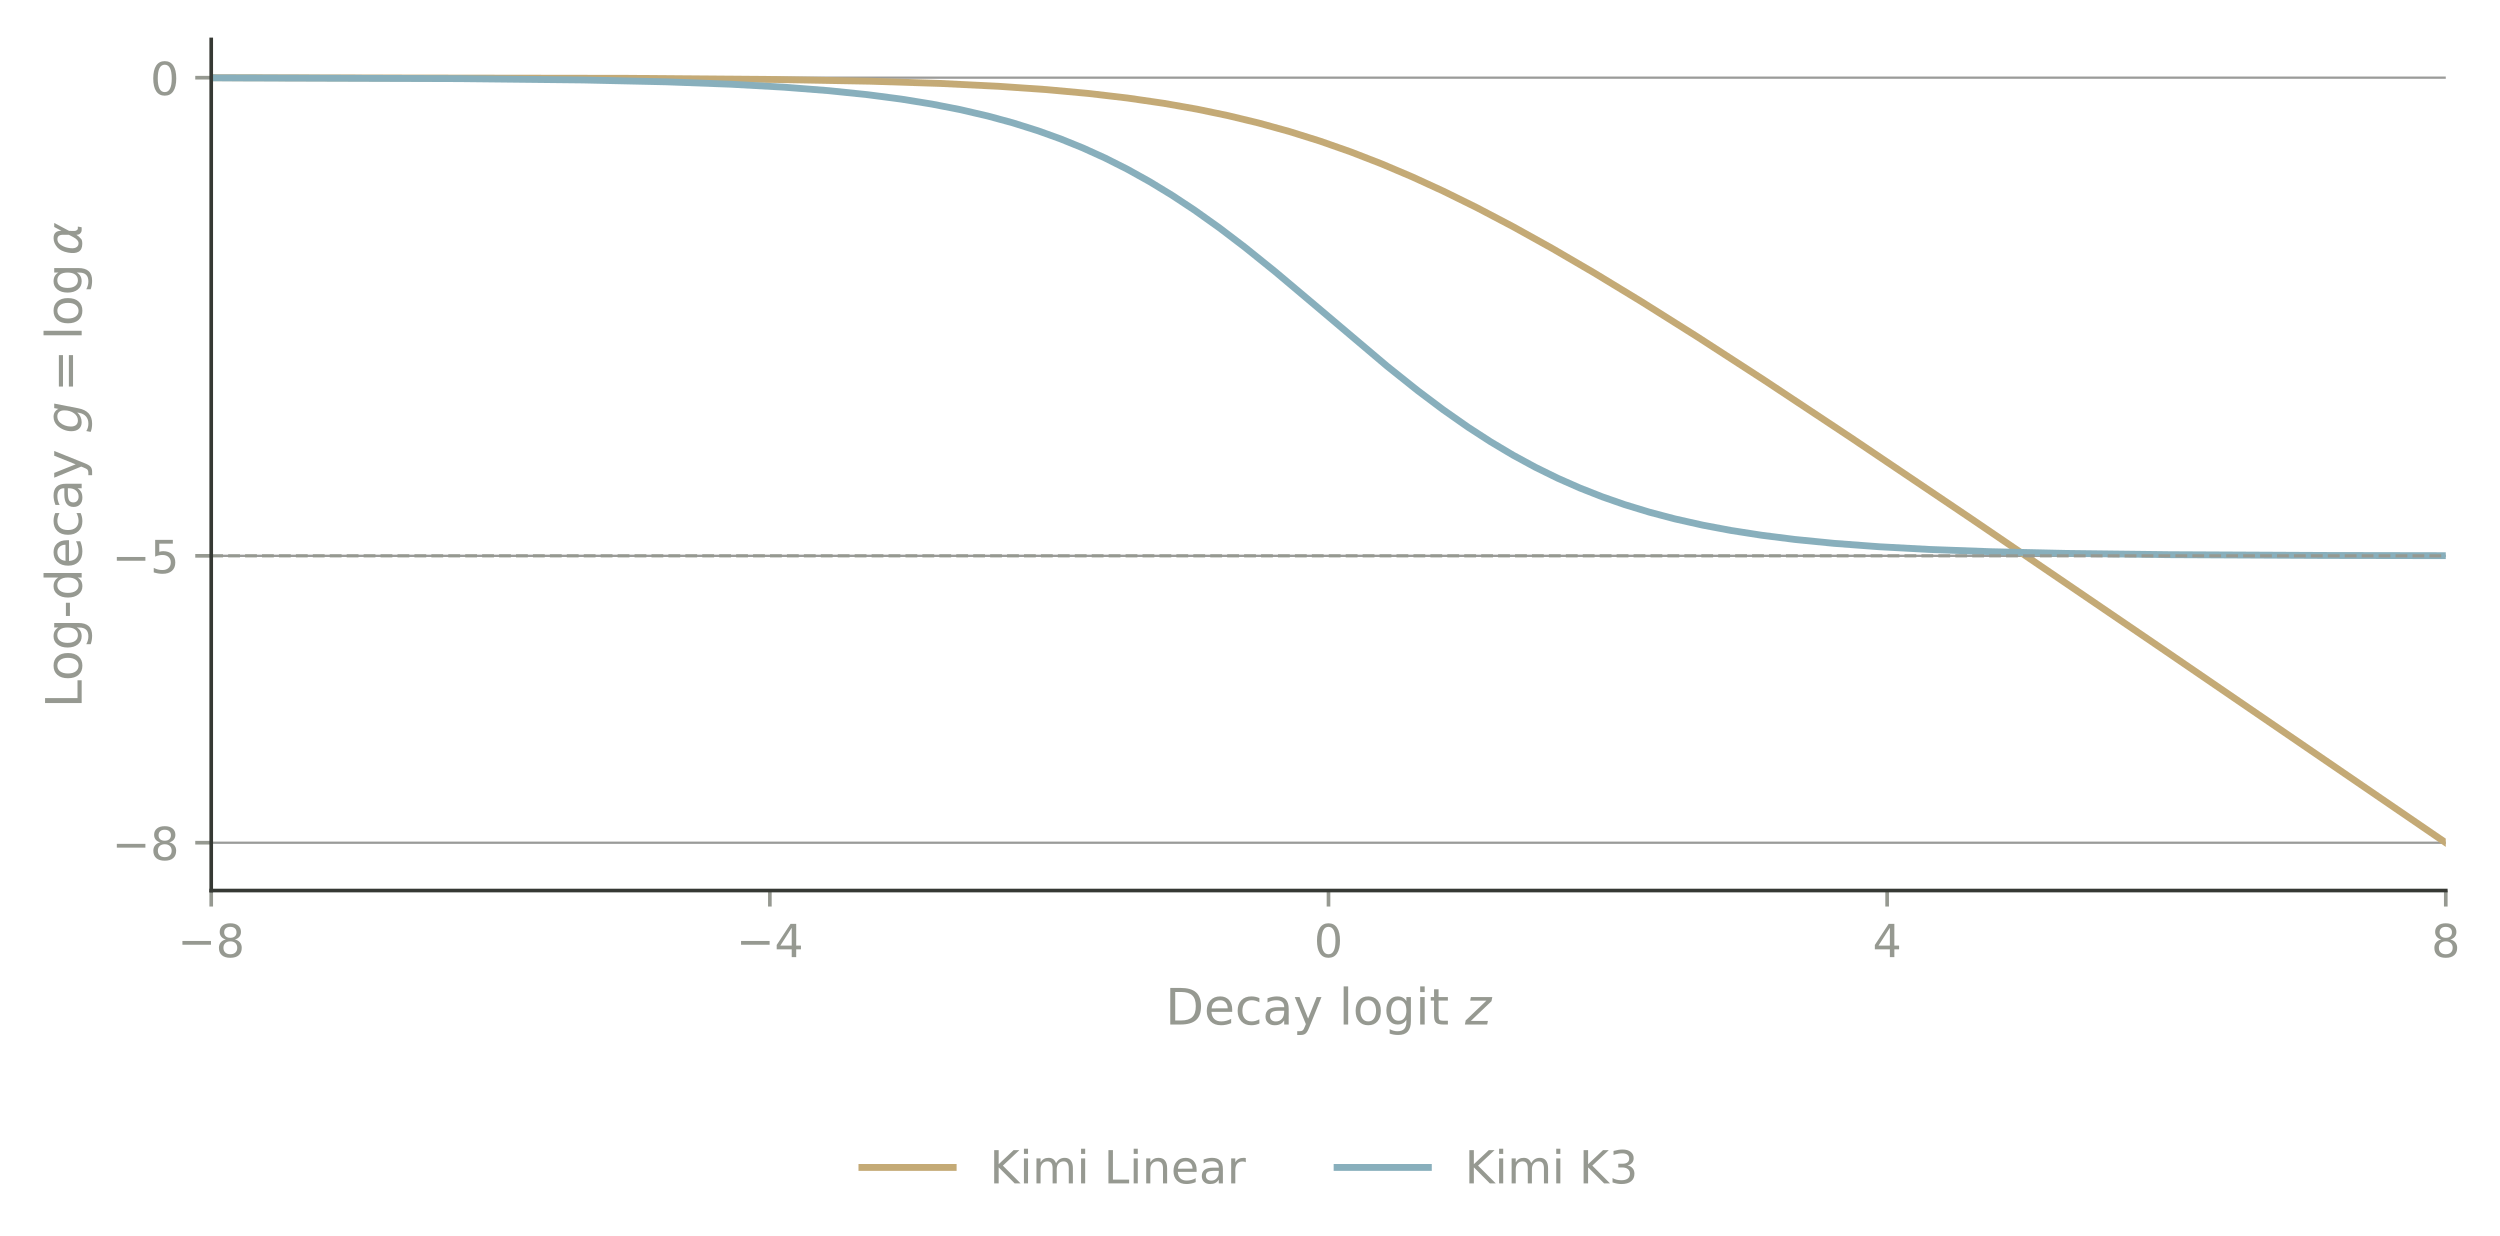
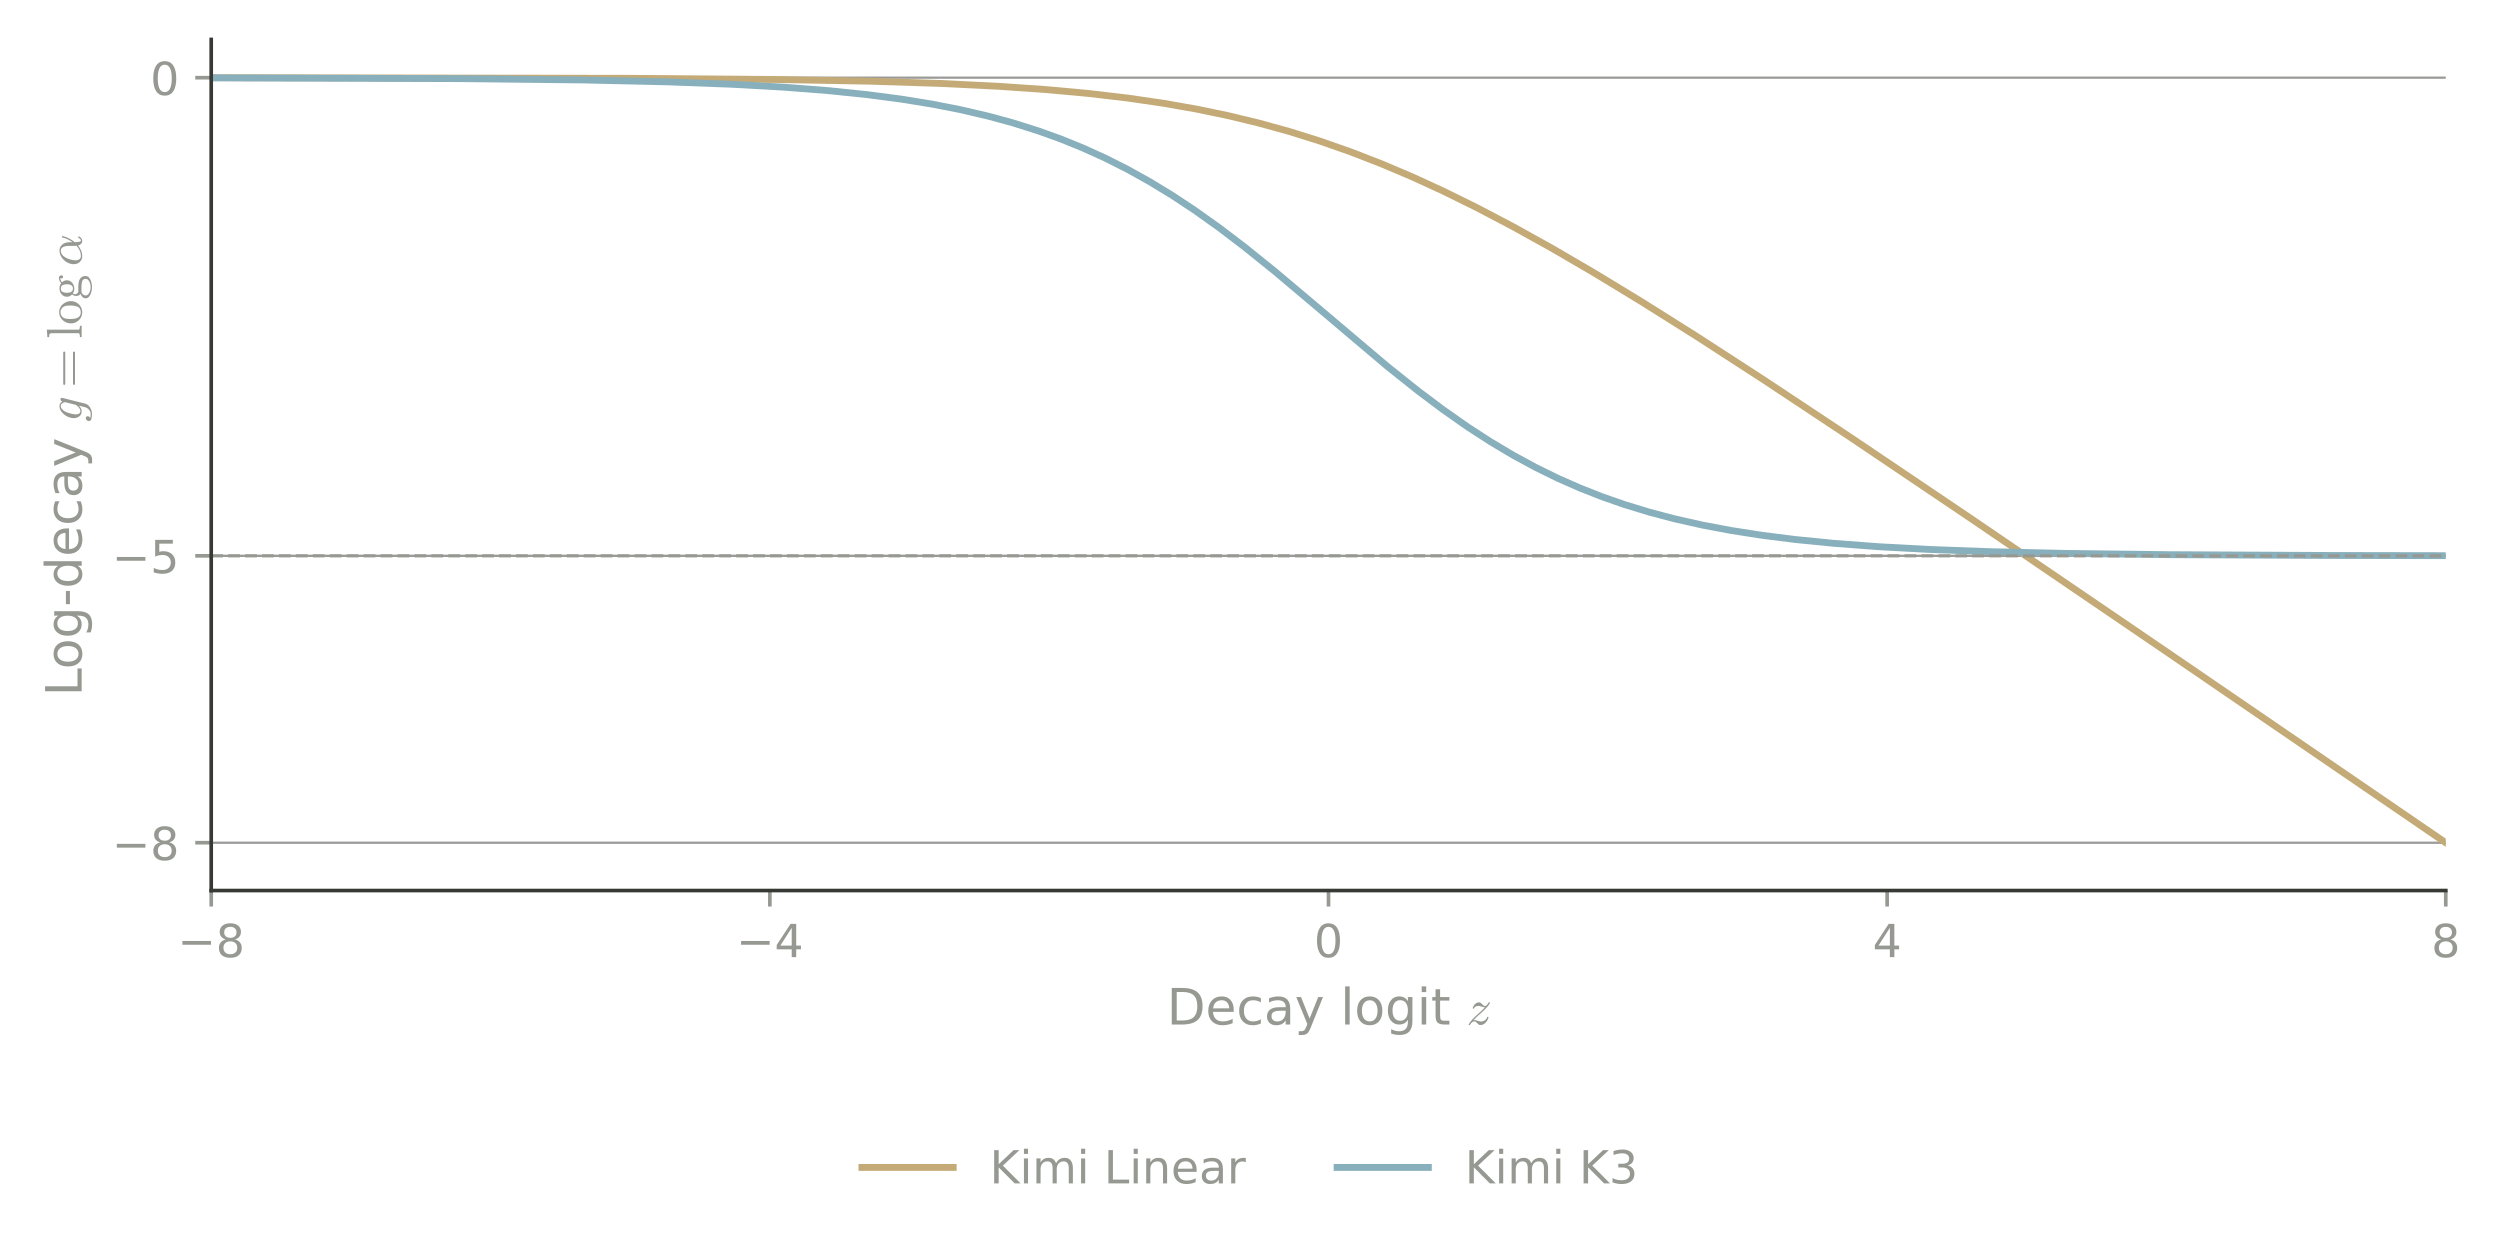
<svg xmlns="http://www.w3.org/2000/svg" xmlns:xlink="http://www.w3.org/1999/xlink" width="547.76pt" height="270.688pt" viewBox="0 0 547.76 270.688" version="1.1">
  <defs>
    <style type="text/css">*{stroke-linejoin: round; stroke-linecap: butt}</style>
  </defs>
  <g id="figure_1">
    <g id="patch_1">
      <path d="M 0 270.688  L 547.76 270.688  L 547.76 0  L 0 0  L 0 270.688  z " style="fill: none" />
    </g>
    <g id="axes_1">
      <g id="patch_2">
        <path d="M 46.28 195.12  L 535.88 195.12  L 535.88 8.64  L 46.28 8.64  L 46.28 195.12  z " style="fill: none" />
      </g>
      <g id="matplotlib.axis_1">
        <g id="xtick_1">
          <g id="line2d_1">
            <defs>
              <path id="mfd9cecf9fc" d="M 0 0  L 0 3.5  " style="stroke: #969991; stroke-width: 0.8" />
            </defs>
            <g>
              <use xlink:href="#mfd9cecf9fc" x="46.28" y="195.12" style="fill: #969991; stroke: #969991; stroke-width: 0.8" />
            </g>
          </g>
          <g id="text_1">
            <g style="fill: #969991" transform="translate(38.90891 209.7177) scale(0.1 -0.1)">
              <defs>
                <path id="DejaVuSans-c9c" d="M 678 2272  L 4684 2272  L 4684 1741  L 678 1741  L 678 2272  z " transform="scale(0.015625)" />
                <path id="DejaVuSans-1b" d="M 2034 2216  Q 1584 2216 1326 1975  Q 1069 1734 1069 1313  Q 1069 891 1326 650  Q 1584 409 2034 409  Q 2484 409 2743 651  Q 3003 894 3003 1313  Q 3003 1734 2745 1975  Q 2488 2216 2034 2216  z M 1403 2484  Q 997 2584 770 2862  Q 544 3141 544 3541  Q 544 4100 942 4425  Q 1341 4750 2034 4750  Q 2731 4750 3128 4425  Q 3525 4100 3525 3541  Q 3525 3141 3298 2862  Q 3072 2584 2669 2484  Q 3125 2378 3379 2068  Q 3634 1759 3634 1313  Q 3634 634 3220 271  Q 2806 -91 2034 -91  Q 1263 -91 848 271  Q 434 634 434 1313  Q 434 1759 690 2068  Q 947 2378 1403 2484  z M 1172 3481  Q 1172 3119 1398 2916  Q 1625 2713 2034 2713  Q 2441 2713 2670 2916  Q 2900 3119 2900 3481  Q 2900 3844 2670 4047  Q 2441 4250 2034 4250  Q 1625 4250 1398 4047  Q 1172 3844 1172 3481  z " transform="scale(0.015625)" />
              </defs>
              <use xlink:href="#DejaVuSans-c9c" />
              <use xlink:href="#DejaVuSans-1b" transform="translate(83.79688 0)" />
            </g>
          </g>
        </g>
        <g id="xtick_2">
          <g id="line2d_2">
            <g>
              <use xlink:href="#mfd9cecf9fc" x="168.68" y="195.12" style="fill: #969991; stroke: #969991; stroke-width: 0.8" />
            </g>
          </g>
          <g id="text_2">
            <g style="fill: #969991" transform="translate(161.3089 209.7177) scale(0.1 -0.1)">
              <defs>
                <path id="DejaVuSans-17" d="M 2419 4116  L 825 1625  L 2419 1625  L 2419 4116  z M 2253 4666  L 3047 4666  L 3047 1625  L 3713 1625  L 3713 1100  L 3047 1100  L 3047 0  L 2419 0  L 2419 1100  L 313 1100  L 313 1709  L 2253 4666  z " transform="scale(0.015625)" />
              </defs>
              <use xlink:href="#DejaVuSans-c9c" />
              <use xlink:href="#DejaVuSans-17" transform="translate(83.79688 0)" />
            </g>
          </g>
        </g>
        <g id="xtick_3">
          <g id="line2d_3">
            <g>
              <use xlink:href="#mfd9cecf9fc" x="291.08" y="195.12" style="fill: #969991; stroke: #969991; stroke-width: 0.8" />
            </g>
          </g>
          <g id="text_3">
            <g style="fill: #969991" transform="translate(287.8988 209.7177) scale(0.1 -0.1)">
              <defs>
                <path id="DejaVuSans-13" d="M 2034 4250  Q 1547 4250 1301 3770  Q 1056 3291 1056 2328  Q 1056 1369 1301 889  Q 1547 409 2034 409  Q 2525 409 2770 889  Q 3016 1369 3016 2328  Q 3016 3291 2770 3770  Q 2525 4250 2034 4250  z M 2034 4750  Q 2819 4750 3233 4129  Q 3647 3509 3647 2328  Q 3647 1150 3233 529  Q 2819 -91 2034 -91  Q 1250 -91 836 529  Q 422 1150 422 2328  Q 422 3509 836 4129  Q 1250 4750 2034 4750  z " transform="scale(0.015625)" />
              </defs>
              <use xlink:href="#DejaVuSans-13" />
            </g>
          </g>
        </g>
        <g id="xtick_4">
          <g id="line2d_4">
            <g>
              <use xlink:href="#mfd9cecf9fc" x="413.48" y="195.12" style="fill: #969991; stroke: #969991; stroke-width: 0.8" />
            </g>
          </g>
          <g id="text_4">
            <g style="fill: #969991" transform="translate(410.2987 209.7177) scale(0.1 -0.1)">
              <use xlink:href="#DejaVuSans-17" />
            </g>
          </g>
        </g>
        <g id="xtick_5">
          <g id="line2d_5">
            <g>
              <use xlink:href="#mfd9cecf9fc" x="535.88" y="195.12" style="fill: #969991; stroke: #969991; stroke-width: 0.8" />
            </g>
          </g>
          <g id="text_5">
            <g style="fill: #969991" transform="translate(532.6988 209.7177) scale(0.1 -0.1)">
              <use xlink:href="#DejaVuSans-1b" />
            </g>
          </g>
        </g>
        <g id="text_6">
-           <g style="fill: #969991" transform="translate(255.33 224.48) scale(0.11 -0.11)">
+           <g style="fill: #969991" transform="translate(255.66 224.48) scale(0.11 -0.11)">
            <defs>
              <path id="DejaVuSans-27" d="M 1259 4147  L 1259 519  L 2022 519  Q 2988 519 3436 956  Q 3884 1394 3884 2338  Q 3884 3275 3436 3711  Q 2988 4147 2022 4147  L 1259 4147  z M 628 4666  L 1925 4666  Q 3281 4666 3915 4102  Q 4550 3538 4550 2338  Q 4550 1131 3912 565  Q 3275 0 1925 0  L 628 0  L 628 4666  z " transform="scale(0.015625)" />
              <path id="DejaVuSans-48" d="M 3597 1894  L 3597 1613  L 953 1613  Q 991 1019 1311 708  Q 1631 397 2203 397  Q 2534 397 2845 478  Q 3156 559 3463 722  L 3463 178  Q 3153 47 2828 -22  Q 2503 -91 2169 -91  Q 1331 -91 842 396  Q 353 884 353 1716  Q 353 2575 817 3079  Q 1281 3584 2069 3584  Q 2775 3584 3186 3129  Q 3597 2675 3597 1894  z M 3022 2063  Q 3016 2534 2758 2815  Q 2500 3097 2075 3097  Q 1594 3097 1305 2825  Q 1016 2553 972 2059  L 3022 2063  z " transform="scale(0.015625)" />
              <path id="DejaVuSans-46" d="M 3122 3366  L 3122 2828  Q 2878 2963 2633 3030  Q 2388 3097 2138 3097  Q 1578 3097 1268 2742  Q 959 2388 959 1747  Q 959 1106 1268 751  Q 1578 397 2138 397  Q 2388 397 2633 464  Q 2878 531 3122 666  L 3122 134  Q 2881 22 2623 -34  Q 2366 -91 2075 -91  Q 1284 -91 818 406  Q 353 903 353 1747  Q 353 2603 823 3093  Q 1294 3584 2113 3584  Q 2378 3584 2631 3529  Q 2884 3475 3122 3366  z " transform="scale(0.015625)" />
              <path id="DejaVuSans-44" d="M 2194 1759  Q 1497 1759 1228 1600  Q 959 1441 959 1056  Q 959 750 1161 570  Q 1363 391 1709 391  Q 2188 391 2477 730  Q 2766 1069 2766 1631  L 2766 1759  L 2194 1759  z M 3341 1997  L 3341 0  L 2766 0  L 2766 531  Q 2569 213 2275 61  Q 1981 -91 1556 -91  Q 1019 -91 701 211  Q 384 513 384 1019  Q 384 1609 779 1909  Q 1175 2209 1959 2209  L 2766 2209  L 2766 2266  Q 2766 2663 2505 2880  Q 2244 3097 1772 3097  Q 1472 3097 1187 3025  Q 903 2953 641 2809  L 641 3341  Q 956 3463 1253 3523  Q 1550 3584 1831 3584  Q 2591 3584 2966 3190  Q 3341 2797 3341 1997  z " transform="scale(0.015625)" />
              <path id="DejaVuSans-5c" d="M 2059 -325  Q 1816 -950 1584 -1140  Q 1353 -1331 966 -1331  L 506 -1331  L 506 -850  L 844 -850  Q 1081 -850 1212 -737  Q 1344 -625 1503 -206  L 1606 56  L 191 3500  L 800 3500  L 1894 763  L 2988 3500  L 3597 3500  L 2059 -325  z " transform="scale(0.015625)" />
              <path id="DejaVuSans-3" transform="scale(0.015625)" />
              <path id="DejaVuSans-4f" d="M 603 4863  L 1178 4863  L 1178 0  L 603 0  L 603 4863  z " transform="scale(0.015625)" />
              <path id="DejaVuSans-52" d="M 1959 3097  Q 1497 3097 1228 2736  Q 959 2375 959 1747  Q 959 1119 1226 758  Q 1494 397 1959 397  Q 2419 397 2687 759  Q 2956 1122 2956 1747  Q 2956 2369 2687 2733  Q 2419 3097 1959 3097  z M 1959 3584  Q 2709 3584 3137 3096  Q 3566 2609 3566 1747  Q 3566 888 3137 398  Q 2709 -91 1959 -91  Q 1206 -91 779 398  Q 353 888 353 1747  Q 353 2609 779 3096  Q 1206 3584 1959 3584  z " transform="scale(0.015625)" />
              <path id="DejaVuSans-4a" d="M 2906 1791  Q 2906 2416 2648 2759  Q 2391 3103 1925 3103  Q 1463 3103 1205 2759  Q 947 2416 947 1791  Q 947 1169 1205 825  Q 1463 481 1925 481  Q 2391 481 2648 825  Q 2906 1169 2906 1791  z M 3481 434  Q 3481 -459 3084 -895  Q 2688 -1331 1869 -1331  Q 1566 -1331 1297 -1286  Q 1028 -1241 775 -1147  L 775 -588  Q 1028 -725 1275 -790  Q 1522 -856 1778 -856  Q 2344 -856 2625 -561  Q 2906 -266 2906 331  L 2906 616  Q 2728 306 2450 153  Q 2172 0 1784 0  Q 1141 0 747 490  Q 353 981 353 1791  Q 353 2603 747 3093  Q 1141 3584 1784 3584  Q 2172 3584 2450 3431  Q 2728 3278 2906 2969  L 2906 3500  L 3481 3500  L 3481 434  z " transform="scale(0.015625)" />
              <path id="DejaVuSans-4c" d="M 603 3500  L 1178 3500  L 1178 0  L 603 0  L 603 3500  z M 603 4863  L 1178 4863  L 1178 4134  L 603 4134  L 603 4863  z " transform="scale(0.015625)" />
              <path id="DejaVuSans-57" d="M 1172 4494  L 1172 3500  L 2356 3500  L 2356 3053  L 1172 3053  L 1172 1153  Q 1172 725 1289 603  Q 1406 481 1766 481  L 2356 481  L 2356 0  L 1766 0  Q 1100 0 847 248  Q 594 497 594 1153  L 594 3053  L 172 3053  L 172 3500  L 594 3500  L 594 4494  L 1172 4494  z " transform="scale(0.015625)" />
-               <path id="DejaVuSans-Oblique-5d" d="M 744 3500  L 3475 3500  L 3372 2975  L 738 459  L 2913 459  L 2822 0  L -19 0  L 84 525  L 2719 3041  L 653 3041  L 744 3500  z " transform="scale(0.015625)" />
+               <path id="Cmmi10-46" d="M 313 -72  Q 263 -72 263 -13  Q 263 19 275 31  Q 447 328 689 598  Q 931 869 1239 1145  Q 1547 1422 1858 1700  Q 2169 1978 2363 2194  L 2338 2194  Q 2197 2194 1925 2284  Q 1653 2375 1497 2375  Q 1328 2375 1168 2301  Q 1009 2228 966 2075  Q 956 2028 916 2028  L 838 2028  Q 788 2028 788 2094  L 788 2113  Q 838 2300 952 2462  Q 1066 2625 1233 2726  Q 1400 2828 1581 2828  Q 1709 2828 1793 2770  Q 1878 2713 1990 2591  Q 2103 2469 2173 2416  Q 2244 2363 2350 2363  Q 2491 2363 2602 2491  Q 2713 2619 2822 2809  Q 2841 2828 2869 2828  L 2944 2828  Q 2966 2828 2980 2812  Q 2994 2797 2994 2772  Q 2994 2750 2981 2731  Q 2809 2434 2579 2176  Q 2350 1919 1979 1586  Q 1609 1253 1354 1023  Q 1100 794 878 550  Q 928 563 1013 563  Q 1169 563 1439 473  Q 1709 384 1856 384  Q 2016 384 2178 453  Q 2341 522 2459 647  Q 2578 772 2619 934  Q 2634 978 2669 978  L 2747 978  Q 2772 978 2787 958  Q 2803 938 2803 916  Q 2803 909 2797 897  Q 2738 653 2591 433  Q 2444 213 2230 70  Q 2016 -72 1772 -72  Q 1650 -72 1565 -15  Q 1481 41 1367 164  Q 1253 288 1181 342  Q 1109 397 1006 397  Q 688 397 434 -50  Q 413 -72 391 -72  L 313 -72  z " transform="scale(0.015625)" />
            </defs>
            <use xlink:href="#DejaVuSans-27" transform="translate(0 0.015625)" />
            <use xlink:href="#DejaVuSans-48" transform="translate(77.00195 0.015625)" />
            <use xlink:href="#DejaVuSans-46" transform="translate(138.5254 0.015625)" />
            <use xlink:href="#DejaVuSans-44" transform="translate(193.5059 0.015625)" />
            <use xlink:href="#DejaVuSans-5c" transform="translate(254.7852 0.015625)" />
            <use xlink:href="#DejaVuSans-3" transform="translate(313.9648 0.015625)" />
            <use xlink:href="#DejaVuSans-4f" transform="translate(345.752 0.015625)" />
            <use xlink:href="#DejaVuSans-52" transform="translate(373.5352 0.015625)" />
            <use xlink:href="#DejaVuSans-4a" transform="translate(434.7168 0.015625)" />
            <use xlink:href="#DejaVuSans-4c" transform="translate(498.1934 0.015625)" />
            <use xlink:href="#DejaVuSans-57" transform="translate(525.9766 0.015625)" />
            <use xlink:href="#DejaVuSans-3" transform="translate(565.1855 0.015625)" />
-             <use xlink:href="#DejaVuSans-Oblique-5d" transform="translate(596.9727 0.015625)" />
+             <use xlink:href="#Cmmi10-46" transform="translate(596.9727 0.015625)" />
          </g>
        </g>
      </g>
      <g id="matplotlib.axis_2">
        <g id="ytick_1">
          <g id="line2d_6">
            <path d="M 46.28 184.644  L 535.88 184.644  " clip-path="url(#p06e6f7afaa)" style="fill: none; stroke: #363934; stroke-opacity: 0.5; stroke-width: 0.5; stroke-linecap: square" />
          </g>
          <g id="line2d_7">
            <defs>
              <path id="m16d1f9ecd0" d="M 0 0  L -3.5 0  " style="stroke: #969991; stroke-width: 0.8" />
            </defs>
            <g>
              <use xlink:href="#m16d1f9ecd0" x="46.28" y="184.644" style="fill: #969991; stroke: #969991; stroke-width: 0.8" />
            </g>
          </g>
          <g id="text_7">
            <g style="fill: #969991" transform="translate(24.53781 188.4424) scale(0.1 -0.1)">
              <use xlink:href="#DejaVuSans-c9c" />
              <use xlink:href="#DejaVuSans-1b" transform="translate(83.79688 0)" />
            </g>
          </g>
        </g>
        <g id="ytick_2">
          <g id="line2d_8">
            <path d="M 46.28 121.785  L 535.88 121.785  " clip-path="url(#p06e6f7afaa)" style="fill: none; stroke: #363934; stroke-opacity: 0.5; stroke-width: 0.5; stroke-linecap: square" />
          </g>
          <g id="line2d_9">
            <g>
              <use xlink:href="#m16d1f9ecd0" x="46.28" y="121.785" style="fill: #969991; stroke: #969991; stroke-width: 0.8" />
            </g>
          </g>
          <g id="text_8">
            <g style="fill: #969991" transform="translate(24.53781 125.584) scale(0.1 -0.1)">
              <defs>
                <path id="DejaVuSans-18" d="M 691 4666  L 3169 4666  L 3169 4134  L 1269 4134  L 1269 2991  Q 1406 3038 1543 3061  Q 1681 3084 1819 3084  Q 2600 3084 3056 2656  Q 3513 2228 3513 1497  Q 3513 744 3044 326  Q 2575 -91 1722 -91  Q 1428 -91 1123 -41  Q 819 9 494 109  L 494 744  Q 775 591 1075 516  Q 1375 441 1709 441  Q 2250 441 2565 725  Q 2881 1009 2881 1497  Q 2881 1984 2565 2268  Q 2250 2553 1709 2553  Q 1456 2553 1204 2497  Q 953 2441 691 2322  L 691 4666  z " transform="scale(0.015625)" />
              </defs>
              <use xlink:href="#DejaVuSans-c9c" />
              <use xlink:href="#DejaVuSans-18" transform="translate(83.79688 0)" />
            </g>
          </g>
        </g>
        <g id="ytick_3">
          <g id="line2d_10">
            <path d="M 46.28 17.021  L 535.88 17.021  " clip-path="url(#p06e6f7afaa)" style="fill: none; stroke: #363934; stroke-opacity: 0.5; stroke-width: 0.5; stroke-linecap: square" />
          </g>
          <g id="line2d_11">
            <g>
              <use xlink:href="#m16d1f9ecd0" x="46.28" y="17.021" style="fill: #969991; stroke: #969991; stroke-width: 0.8" />
            </g>
          </g>
          <g id="text_9">
            <g style="fill: #969991" transform="translate(32.9175 20.81995) scale(0.1 -0.1)">
              <use xlink:href="#DejaVuSans-13" />
            </g>
          </g>
        </g>
        <g id="text_10">
-           <g style="fill: #969991" transform="translate(17.89523 155.12) rotate(-90) scale(0.11 -0.11)">
+           <g style="fill: #969991" transform="translate(17.89523 152.535) rotate(-90) scale(0.11 -0.11)">
            <defs>
              <path id="DejaVuSans-2f" d="M 628 4666  L 1259 4666  L 1259 531  L 3531 531  L 3531 0  L 628 0  L 628 4666  z " transform="scale(0.015625)" />
              <path id="DejaVuSans-10" d="M 313 2009  L 1997 2009  L 1997 1497  L 313 1497  L 313 2009  z " transform="scale(0.015625)" />
              <path id="DejaVuSans-47" d="M 2906 2969  L 2906 4863  L 3481 4863  L 3481 0  L 2906 0  L 2906 525  Q 2725 213 2448 61  Q 2172 -91 1784 -91  Q 1150 -91 751 415  Q 353 922 353 1747  Q 353 2572 751 3078  Q 1150 3584 1784 3584  Q 2172 3584 2448 3432  Q 2725 3281 2906 2969  z M 947 1747  Q 947 1113 1208 752  Q 1469 391 1925 391  Q 2381 391 2643 752  Q 2906 1113 2906 1747  Q 2906 2381 2643 2742  Q 2381 3103 1925 3103  Q 1469 3103 1208 2742  Q 947 2381 947 1747  z " transform="scale(0.015625)" />
-               <path id="DejaVuSans-Oblique-4a" d="M 3816 3500  L 3219 434  Q 3047 -456 2561 -893  Q 2075 -1331 1253 -1331  Q 950 -1331 690 -1286  Q 431 -1241 206 -1147  L 313 -588  Q 525 -725 762 -790  Q 1000 -856 1269 -856  Q 1816 -856 2167 -557  Q 2519 -259 2631 300  L 2681 563  Q 2441 288 2122 144  Q 1803 0 1434 0  Q 903 0 598 351  Q 294 703 294 1319  Q 294 1803 478 2267  Q 663 2731 997 3091  Q 1219 3328 1514 3456  Q 1809 3584 2131 3584  Q 2484 3584 2746 3420  Q 3009 3256 3138 2956  L 3238 3500  L 3816 3500  z M 2950 2216  Q 2950 2641 2750 2872  Q 2550 3103 2181 3103  Q 1953 3103 1747 3012  Q 1541 2922 1394 2759  Q 1156 2491 1023 2127  Q 891 1763 891 1375  Q 891 944 1092 712  Q 1294 481 1672 481  Q 2219 481 2584 976  Q 2950 1472 2950 2216  z " transform="scale(0.015625)" />
-               <path id="DejaVuSans-20" d="M 678 2906  L 4684 2906  L 4684 2381  L 678 2381  L 678 2906  z M 678 1631  L 4684 1631  L 4684 1100  L 678 1100  L 678 1631  z " transform="scale(0.015625)" />
-               <path id="DejaVuSans-Oblique-345" d="M 2619 1628  L 2622 2350  Q 2625 3088 2069 3091  Q 1653 3094 1394 2747  Q 1069 2319 959 1747  Q 825 1059 994 731  Q 1169 397 1547 397  Q 1966 397 2319 1063  L 2619 1628  z M 2166 3578  Q 3141 3594 3128 2584  Q 3128 2584 3616 3500  L 4128 3500  L 3119 1603  L 3109 919  Q 3109 766 3194 638  Q 3291 488 3391 488  L 3669 488  L 3575 0  L 3228 0  Q 2934 0 2722 263  Q 2622 394 2619 669  Q 2416 334 2066 50  Q 1900 -81 1453 -78  Q 722 -72 456 397  Q 184 884 353 1747  Q 534 2675 1009 3097  Q 1544 3569 2166 3578  z " transform="scale(0.015625)" />
+               <path id="Cmmi10-2f" d="M 91 -916  Q 91 -759 198 -642  Q 306 -525 459 -525  Q 563 -525 633 -589  Q 703 -653 703 -756  Q 703 -872 637 -964  Q 572 -1056 469 -1094  Q 641 -1147 1006 -1147  Q 1300 -1147 1544 -920  Q 1788 -694 1863 -397  L 2047 353  Q 1700 0 1325 0  Q 1050 0 854 140  Q 659 281 556 515  Q 453 750 453 1013  Q 453 1306 573 1628  Q 694 1950 911 2225  Q 1128 2500 1409 2664  Q 1691 2828 2003 2828  Q 2191 2828 2341 2725  Q 2491 2622 2578 2450  Q 2641 2700 2853 2700  Q 2934 2700 2990 2651  Q 3047 2603 3047 2522  Q 3047 2503 3045 2493  Q 3044 2484 3041 2472  L 2309 -434  Q 2259 -634 2125 -800  Q 1991 -966 1809 -1077  Q 1628 -1188 1412 -1250  Q 1197 -1313 997 -1313  Q 631 -1313 361 -1242  Q 91 -1172 91 -916  z M 1338 166  Q 1747 166 2144 728  L 2497 2125  Q 2453 2347 2322 2505  Q 2191 2663 1991 2663  Q 1778 2663 1589 2489  Q 1400 2316 1275 2075  Q 1156 1844 1045 1411  Q 934 978 934 728  Q 934 509 1034 337  Q 1134 166 1338 166  z " transform="scale(0.015625)" />
+               <path id="Cmr10-29" d="M 481 850  Q 428 850 393 890  Q 359 931 359 978  Q 359 1031 393 1068  Q 428 1106 481 1106  L 4500 1106  Q 4547 1106 4581 1068  Q 4616 1031 4616 978  Q 4616 931 4581 890  Q 4547 850 4500 850  L 481 850  z M 481 2094  Q 428 2094 393 2131  Q 359 2169 359 2222  Q 359 2269 393 2309  Q 428 2350 481 2350  L 4500 2350  Q 4547 2350 4581 2309  Q 4616 2269 4616 2222  Q 4616 2169 4581 2131  Q 4547 2094 4500 2094  L 481 2094  z " transform="scale(0.015625)" />
+               <path id="Cmr10-6a" d="M 197 0  L 197 225  Q 416 225 556 259  Q 697 294 697 428  L 697 3788  Q 697 3959 645 4036  Q 594 4113 497 4130  Q 400 4147 197 4147  L 197 4372  L 1147 4441  L 1147 428  Q 1147 294 1287 259  Q 1428 225 1644 225  L 1644 0  L 197 0  z " transform="scale(0.015625)" />
+               <path id="Cmr10-42" d="M 1600 -72  Q 1216 -72 887 123  Q 559 319 368 647  Q 178 975 178 1363  Q 178 1656 283 1928  Q 388 2200 583 2414  Q 778 2628 1037 2748  Q 1297 2869 1600 2869  Q 1994 2869 2317 2661  Q 2641 2453 2828 2104  Q 3016 1756 3016 1363  Q 3016 978 2825 648  Q 2634 319 2307 123  Q 1981 -72 1600 -72  z M 1600 116  Q 2113 116 2284 487  Q 2456 859 2456 1434  Q 2456 1756 2422 1967  Q 2388 2178 2272 2350  Q 2200 2456 2089 2536  Q 1978 2616 1854 2658  Q 1731 2700 1600 2700  Q 1400 2700 1220 2609  Q 1041 2519 922 2350  Q 803 2169 770 1951  Q 738 1734 738 1434  Q 738 1075 800 789  Q 863 503 1052 309  Q 1241 116 1600 116  z " transform="scale(0.015625)" />
+               <path id="Cmr10-1b" d="M 178 -500  Q 178 -272 343 -101  Q 509 69 738 141  Q 609 238 542 384  Q 475 531 475 697  Q 475 997 666 1228  Q 372 1516 372 1888  Q 372 2088 458 2263  Q 544 2438 697 2566  Q 850 2694 1037 2761  Q 1225 2828 1422 2828  Q 1803 2828 2106 2606  Q 2238 2747 2417 2823  Q 2597 2900 2791 2900  Q 2928 2900 3015 2801  Q 3103 2703 3103 2566  Q 3103 2488 3043 2428  Q 2984 2369 2906 2369  Q 2825 2369 2765 2428  Q 2706 2488 2706 2566  Q 2706 2684 2784 2731  Q 2453 2731 2216 2503  Q 2331 2388 2401 2220  Q 2472 2053 2472 1888  Q 2472 1616 2322 1398  Q 2172 1181 1926 1061  Q 1681 941 1422 941  Q 1072 941 781 1131  Q 691 1006 691 850  Q 691 681 802 554  Q 913 428 1081 428  L 1606 428  Q 1988 428 2294 359  Q 2600 291 2808 84  Q 3016 -122 3016 -500  Q 3016 -781 2778 -967  Q 2541 -1153 2211 -1236  Q 1881 -1319 1600 -1319  Q 1316 -1319 984 -1236  Q 653 -1153 415 -967  Q 178 -781 178 -500  z M 538 -500  Q 538 -716 713 -861  Q 888 -1006 1134 -1076  Q 1381 -1147 1600 -1147  Q 1816 -1147 2062 -1076  Q 2309 -1006 2482 -861  Q 2656 -716 2656 -500  Q 2656 -166 2350 -67  Q 2044 31 1606 31  L 1081 31  Q 934 31 811 -39  Q 688 -109 613 -236  Q 538 -363 538 -500  z M 1422 1113  Q 1966 1113 1966 1888  Q 1966 2222 1850 2439  Q 1734 2656 1422 2656  Q 1109 2656 993 2439  Q 878 2222 878 1888  Q 878 1675 922 1503  Q 966 1331 1084 1222  Q 1203 1113 1422 1113  z " transform="scale(0.015625)" />
+               <path id="Cmmi10-d" d="M 1288 -72  Q 984 -72 748 72  Q 513 216 384 459  Q 256 703 256 1013  Q 256 1447 498 1872  Q 741 2297 1142 2562  Q 1544 2828 1984 2828  Q 2309 2828 2556 2658  Q 2803 2488 2931 2205  Q 3059 1922 3059 1600  L 3066 1172  Q 3284 1475 3436 1801  Q 3588 2128 3669 2478  Q 3681 2516 3719 2516  L 3794 2516  Q 3853 2516 3853 2456  Q 3853 2450 3847 2438  Q 3772 2144 3659 1873  Q 3547 1603 3395 1350  Q 3244 1097 3066 891  Q 3066 97 3250 97  Q 3369 97 3445 167  Q 3522 238 3580 341  Q 3638 444 3653 447  L 3731 447  Q 3781 447 3781 384  Q 3781 225 3598 76  Q 3416 -72 3238 -72  Q 3006 -72 2853 78  Q 2700 228 2644 469  Q 2344 213 1994 70  Q 1644 -72 1288 -72  z M 1300 97  Q 1984 97 2613 659  Q 2609 697 2603 751  Q 2597 806 2597 813  L 2597 1503  Q 2597 2663 1972 2663  Q 1597 2663 1315 2342  Q 1034 2022 892 1576  Q 750 1131 750 763  Q 750 484 892 290  Q 1034 97 1300 97  z " transform="scale(0.015625)" />
            </defs>
            <use xlink:href="#DejaVuSans-2f" transform="translate(0 0.015625)" />
            <use xlink:href="#DejaVuSans-52" transform="translate(53.71289 0.015625)" />
            <use xlink:href="#DejaVuSans-4a" transform="translate(114.8945 0.015625)" />
            <use xlink:href="#DejaVuSans-10" transform="translate(178.3711 0.015625)" />
            <use xlink:href="#DejaVuSans-47" transform="translate(214.4551 0.015625)" />
            <use xlink:href="#DejaVuSans-48" transform="translate(277.9316 0.015625)" />
            <use xlink:href="#DejaVuSans-46" transform="translate(339.4551 0.015625)" />
            <use xlink:href="#DejaVuSans-44" transform="translate(394.4355 0.015625)" />
            <use xlink:href="#DejaVuSans-5c" transform="translate(455.7148 0.015625)" />
            <use xlink:href="#DejaVuSans-3" transform="translate(514.8945 0.015625)" />
-             <use xlink:href="#DejaVuSans-Oblique-4a" transform="translate(546.6816 0.015625)" />
-             <use xlink:href="#DejaVuSans-20" transform="translate(629.6406 0.015625)" />
-             <use xlink:href="#DejaVuSans-4f" transform="translate(732.9121 0.015625)" />
-             <use xlink:href="#DejaVuSans-52" transform="translate(760.6953 0.015625)" />
-             <use xlink:href="#DejaVuSans-4a" transform="translate(821.877 0.015625)" />
-             <use xlink:href="#DejaVuSans-Oblique-345" transform="translate(901.5892 0.015625)" />
+             <use xlink:href="#Cmmi10-2f" transform="translate(546.6816 0.015625)" />
+             <use xlink:href="#Cmr10-29" transform="translate(614.3868 0.015625)" />
+             <use xlink:href="#Cmr10-6a" transform="translate(712.0724 0.015625)" />
+             <use xlink:href="#Cmr10-42" transform="translate(739.7579 0.015625)" />
+             <use xlink:href="#Cmr10-1b" transform="translate(789.7579 0.015625)" />
+             <use xlink:href="#Cmmi10-d" transform="translate(856.425 0.015625)" />
          </g>
        </g>
      </g>
      <g id="line2d_12">
        <path d="M 46.28 17.028  L 137.468 17.159  L 169.904 17.417  L 190.712 17.795  L 206.012 18.282  L 218.864 18.912  L 229.268 19.631  L 238.448 20.473  L 247.016 21.476  L 254.972 22.635  L 262.316 23.93  L 269.048 25.331  L 275.78 26.954  L 282.512 28.816  L 289.244 30.925  L 295.976 33.288  L 302.708 35.901  L 309.44 38.759  L 316.172 41.849  L 323.516 45.464  L 331.472 49.64  L 340.04 54.399  L 349.22 59.752  L 359.624 66.075  L 371.864 73.781  L 386.552 83.299  L 405.524 95.877  L 431.84 113.614  L 474.68 142.79  L 535.88 184.651  L 535.88 184.651  " clip-path="url(#p06e6f7afaa)" style="fill: none; stroke: #c4aa76; stroke-width: 1.5; stroke-linecap: square" />
      </g>
      <g id="line2d_13">
        <path d="M 46.28 17.056  L 100.748 17.229  L 127.676 17.521  L 146.036 17.929  L 160.112 18.452  L 171.74 19.1  L 181.532 19.862  L 190.1 20.748  L 197.444 21.713  L 204.176 22.804  L 210.296 23.999  L 216.416 25.42  L 221.924 26.92  L 227.432 28.656  L 232.328 30.416  L 237.224 32.399  L 242.12 34.62  L 247.016 37.088  L 251.912 39.813  L 256.808 42.794  L 261.704 46.028  L 267.212 49.951  L 272.72 54.144  L 279.452 59.569  L 288.02 66.786  L 303.932 80.244  L 310.664 85.616  L 316.172 89.752  L 321.68 93.61  L 326.576 96.781  L 331.472 99.699  L 336.368 102.359  L 341.264 104.765  L 346.16 106.924  L 351.056 108.85  L 355.952 110.558  L 361.46 112.239  L 366.968 113.69  L 373.088 115.063  L 379.208 116.217  L 385.94 117.269  L 393.284 118.2  L 401.852 119.052  L 411.644 119.787  L 422.66 120.383  L 436.124 120.878  L 452.648 121.254  L 475.292 121.531  L 509.564 121.702  L 535.88 121.75  L 535.88 121.75  " clip-path="url(#p06e6f7afaa)" style="fill: none; stroke: #88afbc; stroke-width: 1.5; stroke-linecap: square" />
      </g>
      <g id="line2d_14">
        <path d="M 46.28 121.785  L 535.88 121.785  " clip-path="url(#p06e6f7afaa)" style="fill: none; stroke-dasharray: 2.59,1.12; stroke-dashoffset: 0; stroke: #969991; stroke-width: 0.7" />
      </g>
      <g id="patch_3">
        <path d="M 46.28 195.12  L 46.28 8.64  " style="fill: none; stroke: #363934; stroke-width: 0.8; stroke-linejoin: miter; stroke-linecap: square" />
      </g>
      <g id="patch_4">
        <path d="M 46.28 195.12  L 535.88 195.12  " style="fill: none; stroke: #363934; stroke-width: 0.8; stroke-linejoin: miter; stroke-linecap: square" />
      </g>
    </g>
    <g id="legend_1">
      <g id="line2d_15">
        <path d="M 188.847 255.786  L 198.847 255.786  L 208.847 255.786  " style="fill: none; stroke: #c4aa76; stroke-width: 1.5; stroke-linecap: square" />
      </g>
      <g id="text_11">
        <g style="fill: #969991" transform="translate(216.8472 259.2857) scale(0.1 -0.1)">
          <defs>
            <path id="DejaVuSans-2e" d="M 628 4666  L 1259 4666  L 1259 2694  L 3353 4666  L 4166 4666  L 1850 2491  L 4331 0  L 3500 0  L 1259 2247  L 1259 0  L 628 0  L 628 4666  z " transform="scale(0.015625)" />
            <path id="DejaVuSans-50" d="M 3328 2828  Q 3544 3216 3844 3400  Q 4144 3584 4550 3584  Q 5097 3584 5394 3201  Q 5691 2819 5691 2113  L 5691 0  L 5113 0  L 5113 2094  Q 5113 2597 4934 2840  Q 4756 3084 4391 3084  Q 3944 3084 3684 2787  Q 3425 2491 3425 1978  L 3425 0  L 2847 0  L 2847 2094  Q 2847 2600 2669 2842  Q 2491 3084 2119 3084  Q 1678 3084 1418 2786  Q 1159 2488 1159 1978  L 1159 0  L 581 0  L 581 3500  L 1159 3500  L 1159 2956  Q 1356 3278 1631 3431  Q 1906 3584 2284 3584  Q 2666 3584 2933 3390  Q 3200 3197 3328 2828  z " transform="scale(0.015625)" />
            <path id="DejaVuSans-51" d="M 3513 2113  L 3513 0  L 2938 0  L 2938 2094  Q 2938 2591 2744 2837  Q 2550 3084 2163 3084  Q 1697 3084 1428 2787  Q 1159 2491 1159 1978  L 1159 0  L 581 0  L 581 3500  L 1159 3500  L 1159 2956  Q 1366 3272 1645 3428  Q 1925 3584 2291 3584  Q 2894 3584 3203 3211  Q 3513 2838 3513 2113  z " transform="scale(0.015625)" />
            <path id="DejaVuSans-55" d="M 2631 2963  Q 2534 3019 2420 3045  Q 2306 3072 2169 3072  Q 1681 3072 1420 2755  Q 1159 2438 1159 1844  L 1159 0  L 581 0  L 581 3500  L 1159 3500  L 1159 2956  Q 1341 3275 1631 3429  Q 1922 3584 2338 3584  Q 2397 3584 2469 3576  Q 2541 3569 2628 3553  L 2631 2963  z " transform="scale(0.015625)" />
          </defs>
          <use xlink:href="#DejaVuSans-2e" />
          <use xlink:href="#DejaVuSans-4c" transform="translate(65.57812 0)" />
          <use xlink:href="#DejaVuSans-50" transform="translate(93.35938 0)" />
          <use xlink:href="#DejaVuSans-4c" transform="translate(190.7656 0)" />
          <use xlink:href="#DejaVuSans-3" transform="translate(218.5469 0)" />
          <use xlink:href="#DejaVuSans-2f" transform="translate(250.3281 0)" />
          <use xlink:href="#DejaVuSans-4c" transform="translate(306.0469 0)" />
          <use xlink:href="#DejaVuSans-51" transform="translate(333.8281 0)" />
          <use xlink:href="#DejaVuSans-48" transform="translate(397.2031 0)" />
          <use xlink:href="#DejaVuSans-44" transform="translate(458.7344 0)" />
          <use xlink:href="#DejaVuSans-55" transform="translate(520.0156 0)" />
        </g>
      </g>
      <g id="line2d_16">
        <path d="M 292.96 255.786  L 302.96 255.786  L 312.96 255.786  " style="fill: none; stroke: #88afbc; stroke-width: 1.5; stroke-linecap: square" />
      </g>
      <g id="text_12">
        <g style="fill: #969991" transform="translate(320.9597 259.2857) scale(0.1 -0.1)">
          <defs>
            <path id="DejaVuSans-16" d="M 2597 2516  Q 3050 2419 3304 2112  Q 3559 1806 3559 1356  Q 3559 666 3084 287  Q 2609 -91 1734 -91  Q 1441 -91 1130 -33  Q 819 25 488 141  L 488 750  Q 750 597 1062 519  Q 1375 441 1716 441  Q 2309 441 2620 675  Q 2931 909 2931 1356  Q 2931 1769 2642 2001  Q 2353 2234 1838 2234  L 1294 2234  L 1294 2753  L 1863 2753  Q 2328 2753 2575 2939  Q 2822 3125 2822 3475  Q 2822 3834 2567 4026  Q 2313 4219 1838 4219  Q 1578 4219 1281 4162  Q 984 4106 628 3988  L 628 4550  Q 988 4650 1302 4700  Q 1616 4750 1894 4750  Q 2613 4750 3031 4423  Q 3450 4097 3450 3541  Q 3450 3153 3228 2886  Q 3006 2619 2597 2516  z " transform="scale(0.015625)" />
          </defs>
          <use xlink:href="#DejaVuSans-2e" />
          <use xlink:href="#DejaVuSans-4c" transform="translate(65.57812 0)" />
          <use xlink:href="#DejaVuSans-50" transform="translate(93.35938 0)" />
          <use xlink:href="#DejaVuSans-4c" transform="translate(190.7656 0)" />
          <use xlink:href="#DejaVuSans-3" transform="translate(218.5469 0)" />
          <use xlink:href="#DejaVuSans-2e" transform="translate(250.3281 0)" />
          <use xlink:href="#DejaVuSans-16" transform="translate(315.9062 0)" />
        </g>
      </g>
    </g>
  </g>
  <defs>
    <clipPath id="p06e6f7afaa">
      <rect x="46.28" y="8.64" width="489.6" height="186.48" />
    </clipPath>
  </defs>
</svg>
